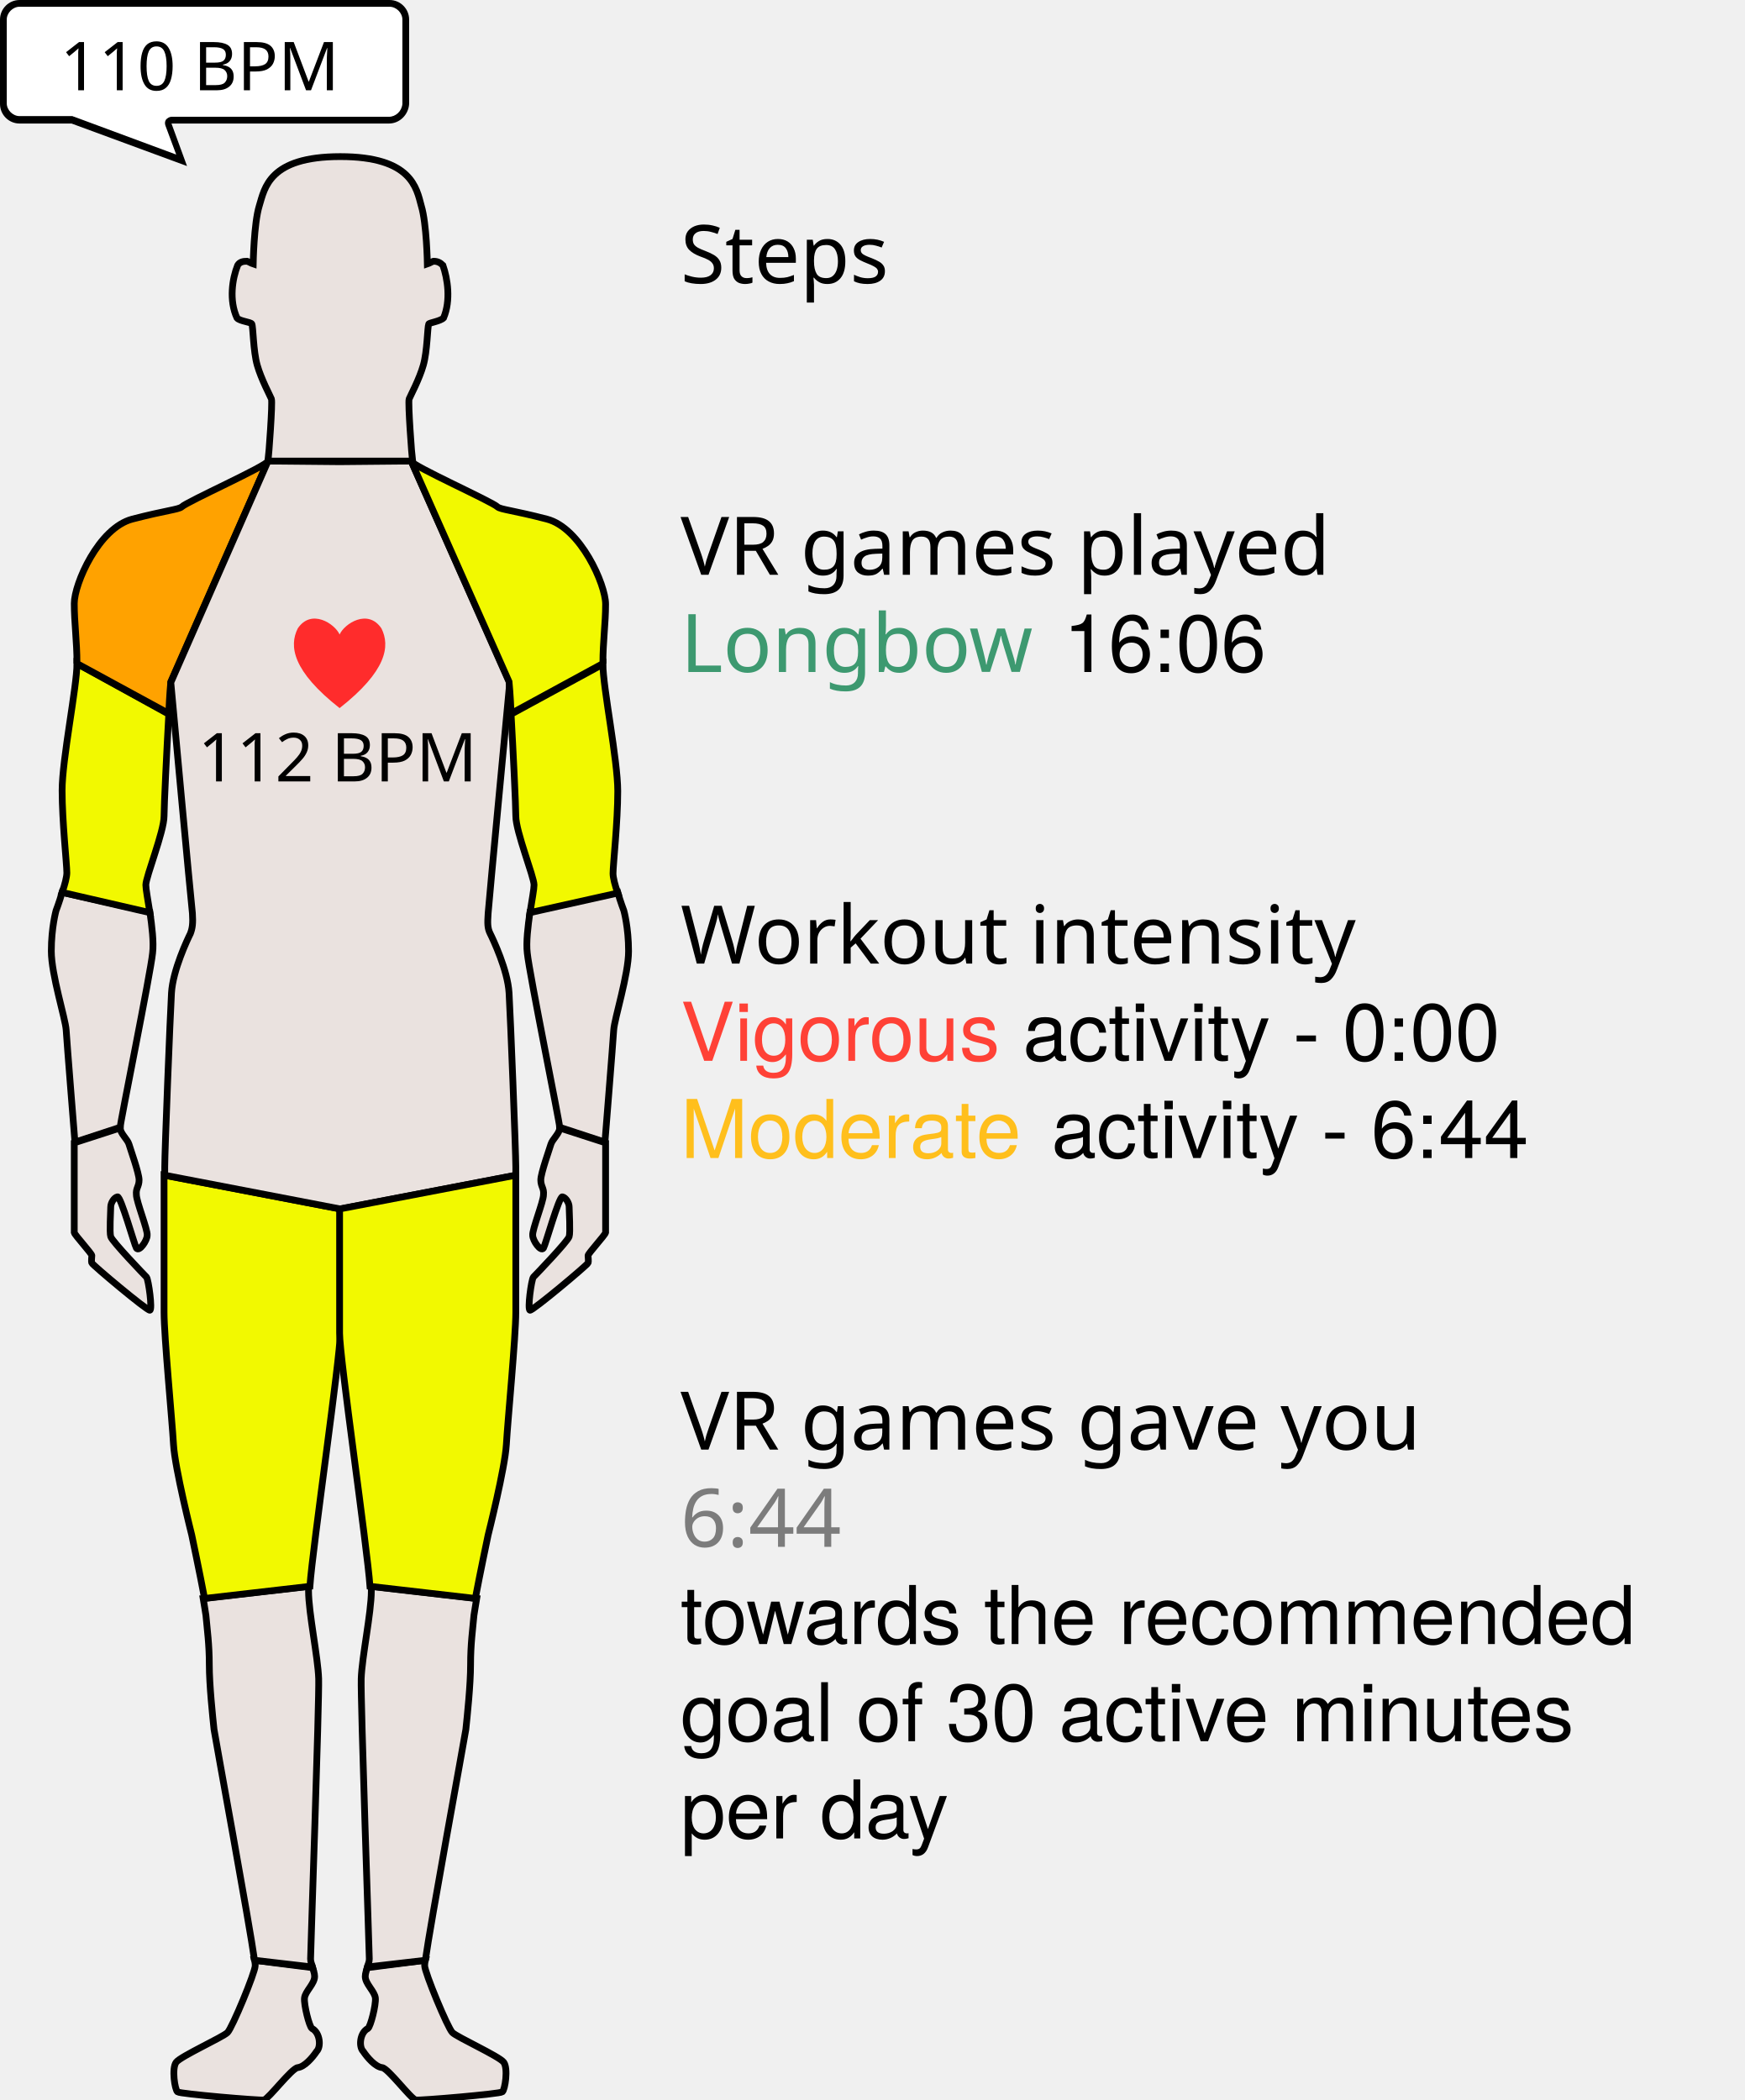
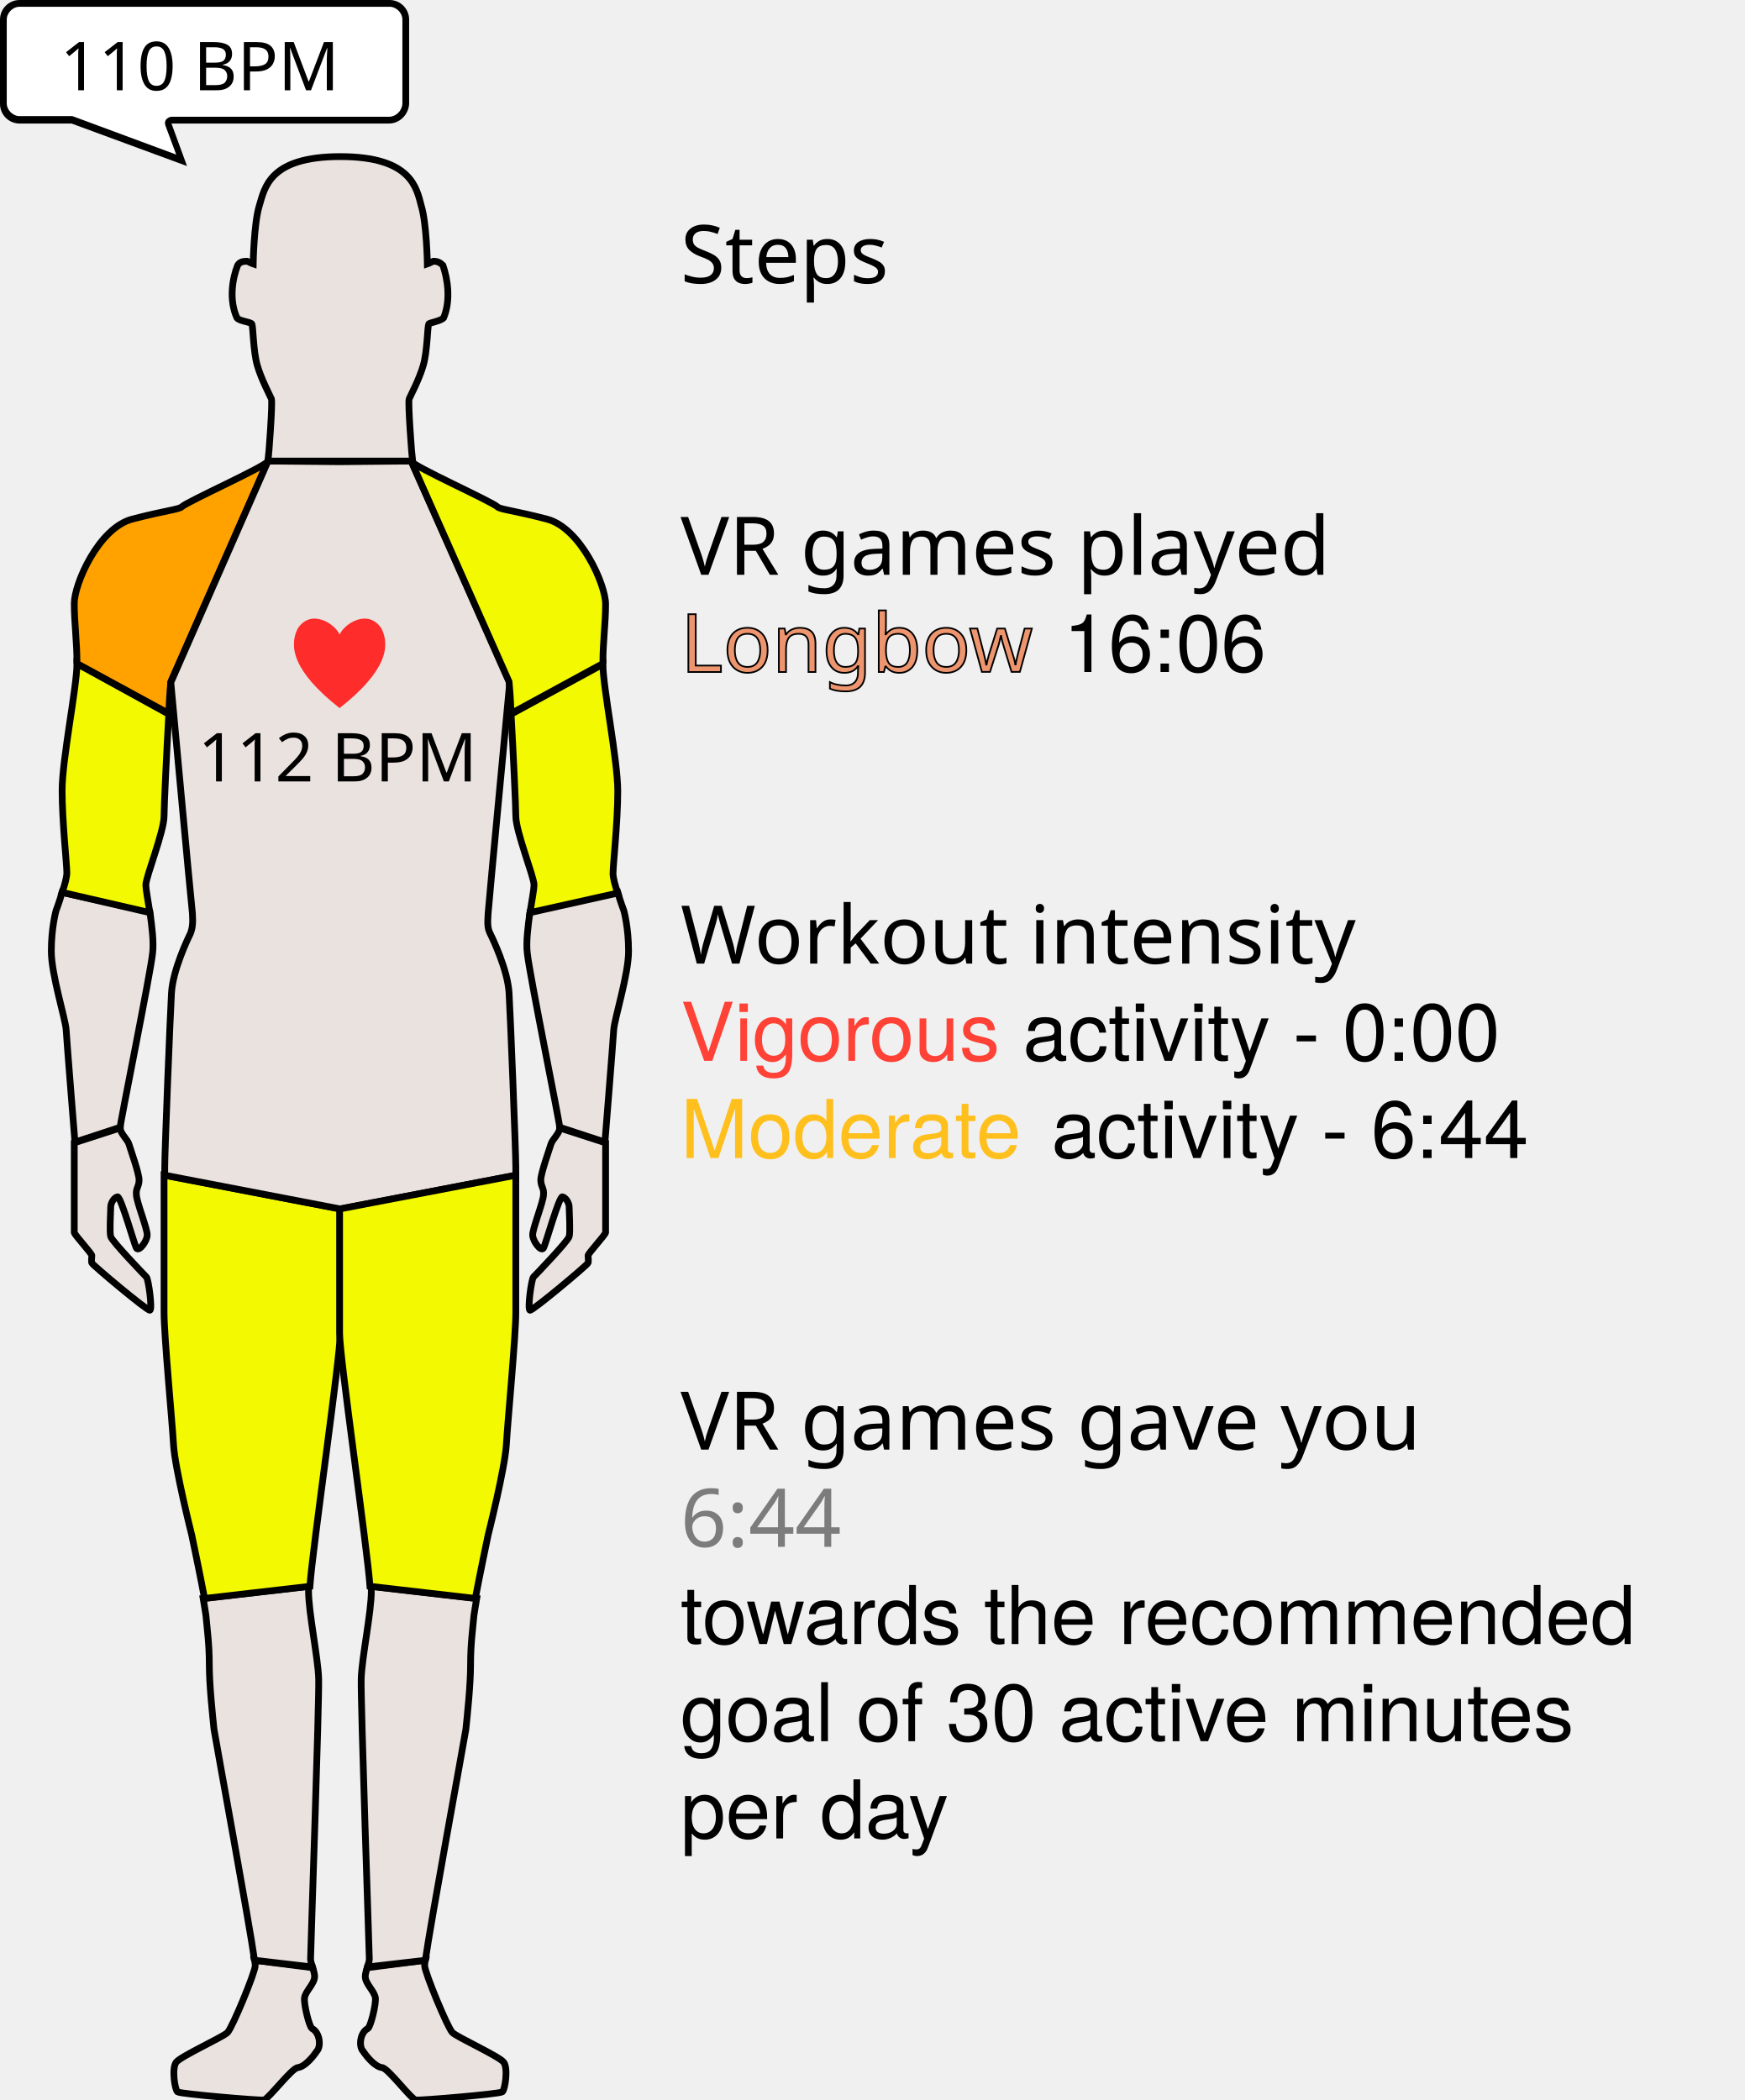
<svg xmlns="http://www.w3.org/2000/svg" version="1.1" id="Layer_1" x="0px" y="0px" viewBox="0 0 258.4 311.1" style="enable-background:new 0 0 258.4 311.1;" xml:space="preserve">
  <style type="text/css">
	.st0{fill:#EAE2DF;stroke:#000000;stroke-miterlimit:10;}
	.st1{fill:#F2F900;stroke:#000000;stroke-miterlimit:10;}
	.st2{fill:#FFA200;stroke:#000000;stroke-miterlimit:10;}
	.st3{fill:#FF2C2C;}
	.st4{fill:#FFFFFF;}
	.st5{font-family:'HelveticaNeue-Bold';}
	.st6{font-size:10px;}
	.st7{font-size:12px;}
- 	.st8{fill:#3D9970;}
+ 	.st8{fill:#ED956F;stroke:#000000;stroke-width:0.25;stroke-miterlimit:10;}
	.st9{font-family:'HelveticaNeue';}
	.st10{fill:#FF4136;}
	.st11{fill:#FFBF1C;}
	.st12{fill:#7C7C7C;}
</style>
  <g>
    <path class="st0" d="M37.7,290.4c0.1,0.4,0.1,0.7,0.1,0.8c0,1-3.4,9.2-4.1,9.9c-0.7,0.7-6.9,3.5-7.6,4.4s-0.2,4.1,0.2,4.4   s12.1,1.3,12.8,1.2c0.7-0.2,4.1-4.7,5-4.8c1-0.1,2.2-1.5,2.8-2.4c0.7-0.7,0.5-2.8-0.7-3.4c-0.4-0.3-1.2-3.5-1.1-4.5   c0.1-1,1.5-2.1,1.5-3.2c0-0.5-0.2-0.9-0.3-1.3L37.7,290.4z" />
-     <path class="st0" d="M37.7,290.4l8.6,1c-0.1-0.4-0.3-0.7-0.3-1.2c0-1,1.3-38.3,1.2-41.5c-0.1-3.2-1.5-9.8-1.5-13c0-0.2,0-0.4,0-0.7   l-15.6,1.8l0,0c0.2,1.1,0.3,2,0.4,2.5c0.2,2.2,0.5,4.3,0.5,7.3s0.5,7.7,0.7,9.6C32,258.1,37,285.3,37.7,290.4" />
+     <path class="st0" d="M37.7,290.4l8.6,1c-0.1-0.4-0.3-0.7-0.3-1.2c0-1,1.3-38.3,1.2-41.5s-1.5-9.8-1.5-13c0-0.2,0-0.4,0-0.7   l-15.6,1.8l0,0c0.2,1.1,0.3,2,0.4,2.5c0.2,2.2,0.5,4.3,0.5,7.3s0.5,7.7,0.7,9.6C32,258.1,37,285.3,37.7,290.4" />
    <path class="st1" d="M24.3,174.1c0,4.4,0,17.1,0,20.3c0,3.6,1.2,16.1,1.4,19.6c0.2,3.5,2.7,13.4,2.7,13.4s1.2,5.7,1.9,9.4l15.6-1.8   c0.4-5.7,4.5-33.9,4.5-37.5c0-3.8,0-18.4,0-18.4L24.3,174.1z" />
    <path class="st0" d="M11.1,169.2c0,0-1.2-14.9-1.3-16.6c-0.1-1.7-2.2-8.2-2.2-11.7s0.7-6,0.7-6s0.5-1.3,0.9-2.7l13,2.9   c0.3,2.1,0.6,4.5,0.4,6.1c-0.3,3-4.8,25.1-4.8,25.8L11.1,169.2z" />
    <path class="st0" d="M17.8,167.1c0,0.8,1.1,1.7,1.3,2.4s1.5,4.3,1.5,5.3s-0.5,1.2-0.4,2.2c0,1,1.7,5.2,1.6,6c0,0.8-1.2,2.5-1.6,1.9   c-0.3-0.5-2.3-7.7-2.8-7.6c-0.5,0.1-1,0.9-1,1.5s-0.2,3.8,0,4.4c0.2,0.7,5,5.7,5.3,6c0.3,0.4,0.9,4.8,0.5,4.9s-8.5-6.7-8.6-7   s0-0.8,0-1.1s-2.5-3-2.6-3.4c0-0.5,0-13.3,0-13.3L17.8,167.1z" />
    <path class="st1" d="M22.2,135.2c-0.3-1.9-0.6-3.5-0.6-4.1c0-1.2,2.7-7.9,2.7-10.2c0-1.5,0.4-9.8,0.7-15.1l-13.6-7.5   c0,3.4-2.2,14.2-2.2,18.8s0.7,10.9,0.7,12.2c0,0.6-0.3,1.8-0.7,2.9L22.2,135.2z" />
    <path class="st2" d="M11.4,98.3l13.6,7.4c0.1-2.7,0.3-4.7,0.3-4.7l14.4-32.7c-0.1,0.7-12,6-12.8,6.8c-0.5,0.4-2.3,0.5-7.3,1.8   S11,86.5,11,89.4S11.4,95,11.4,98.3" />
    <path class="st0" d="M25.3,101.1c0,0,3,32.6,3.2,34.2c0.1,1.5,0,2.2-0.3,3c-0.4,0.8-2.6,5.4-2.8,8.8c-0.2,3.4-1,23.5-1,25.8   c0,0.3,0,0.7,0,1.2l26,5l26-5c0-0.5,0-1,0-1.2c0-2.3-0.8-22.4-1-25.8c-0.2-3.4-2.4-8-2.8-8.8s-0.4-1.5-0.3-3s3.2-34.2,3.2-34.2   L60.9,68.3l-10.6,0.1l-10.6-0.1L25.3,101.1z" />
    <path class="st0" d="M63,290.4c-0.1,0.4-0.1,0.7-0.1,0.8c0,1,3.4,9.2,4.1,9.9c0.7,0.7,6.9,3.5,7.6,4.4s0.2,4.1-0.2,4.4   s-12.1,1.3-12.8,1.2s-4.1-4.7-5-4.8c-1-0.1-2.2-1.5-2.8-2.4c-0.7-0.7-0.5-2.8,0.7-3.4c0.4-0.3,1.2-3.5,1.1-4.5   c-0.1-1-1.5-2.1-1.5-3.2c0-0.5,0.2-0.9,0.3-1.3L63,290.4z" />
-     <path class="st0" d="M63,290.4l-8.6,1c0.1-0.4,0.3-0.7,0.3-1.2c0-1-1.3-38.3-1.2-41.5c0.1-3.2,1.5-9.8,1.5-13c0-0.2,0-0.4,0-0.7   l15.6,1.8l0,0c-0.2,1.1-0.3,2-0.4,2.5c-0.2,2.2-0.5,4.3-0.5,7.3s-0.5,7.7-0.7,9.6C68.7,258.1,63.7,285.3,63,290.4" />
+     <path class="st0" d="M63,290.4l-8.6,1c0.1-0.4,0.3-0.7,0.3-1.2c0-1-1.3-38.3-1.2-41.5s1.5-9.8,1.5-13c0-0.2,0-0.4,0-0.7l15.6,1.8   l0,0c-0.2,1.1-0.3,2-0.4,2.5c-0.2,2.2-0.5,4.3-0.5,7.3s-0.5,7.7-0.7,9.6C68.7,258.1,63.7,285.3,63,290.4" />
    <path class="st1" d="M76.4,174.1c0,4.4,0,17.1,0,20.3c0,3.6-1.2,16.1-1.4,19.6c-0.2,3.5-2.7,13.4-2.7,13.4s-1.2,5.7-1.9,9.4   L54.8,235c-0.4-5.7-4.5-33.9-4.5-37.5c0-3.8,0-18.4,0-18.4L76.4,174.1z" />
    <path class="st0" d="M89.6,169.2c0,0,1.2-14.9,1.3-16.6c0.1-1.7,2.2-8.2,2.2-11.7s-0.7-6-0.7-6s-0.5-1.3-0.9-2.7l-13,2.9   c-0.3,2.1-0.6,4.5-0.4,6.1c0.3,3,4.8,25.1,4.8,25.8L89.6,169.2z" />
    <path class="st0" d="M82.9,167.1c0,0.8-1.1,1.7-1.3,2.4s-1.5,4.3-1.5,5.3s0.5,1.2,0.4,2.2c0,1-1.7,5.2-1.6,6c0,0.8,1.2,2.5,1.6,1.9   c0.3-0.5,2.3-7.7,2.8-7.6c0.5,0.1,1,0.9,1,1.5s0.2,3.8,0,4.4c-0.2,0.7-5,5.7-5.3,6c-0.3,0.4-0.9,4.8-0.5,4.9s8.5-6.7,8.6-7   s0-0.8,0-1.1s2.5-3,2.6-3.4c0-0.5,0-13.3,0-13.3L82.9,167.1z" />
    <path class="st1" d="M78.5,135.2c0.3-1.9,0.6-3.5,0.6-4.1c0-1.2-2.7-7.9-2.7-10.2c0-1.5-0.4-9.8-0.7-15.1l13.6-7.4   c0,3.4,2.2,14.2,2.2,18.8s-0.7,10.9-0.7,12.2c0,0.6,0.3,1.8,0.7,2.9L78.5,135.2z" />
    <path class="st1" d="M89.3,98.3l-13.6,7.4c-0.1-2.7-0.3-4.7-0.3-4.7L60.9,68.3c0.1,0.7,12,6,12.8,6.8c0.5,0.4,2.3,0.5,7.3,1.8   s8.7,9.7,8.7,12.6S89.3,95,89.3,98.3" />
-     <path class="st0" d="M39.7,68.3c0.1-0.7,0.7-8.7,0.5-9.2c-0.2-0.5-1.5-2.9-2.1-5s-0.6-5.7-0.8-6.1c-0.1-0.3-1.8-0.4-2.2-0.9   c-1.2-2.6-0.7-5.8,0.1-7.8c0.3-0.5,0.8-0.6,1.4-0.6c0.3,0.1,0.6,0.3,0.9,0.4c0,0,0.1-6,0.9-8.6c0.8-2.6,1.4-7.3,12-7.3   s11.3,4.7,12,7.3c0.8,2.6,0.9,8.6,0.9,8.6c0.3-0.1,0.6-0.3,0.9-0.4c0.6,0,1,0.2,1.4,0.6c0.7,2,1.2,5.2,0.1,7.8   c-0.5,0.5-2.1,0.7-2.2,0.9c-0.2,0.5-0.2,4-0.8,6.1c-0.6,2.1-1.9,4.5-2.1,5c-0.2,0.5,0.4,8.5,0.5,9.2H39.7z" />
+     <path class="st0" d="M39.7,68.3c0.1-0.7,0.7-8.7,0.5-9.2s-1.5-2.9-2.1-5s-0.6-5.7-0.8-6.1c-0.1-0.3-1.8-0.4-2.2-0.9   c-1.2-2.6-0.7-5.8,0.1-7.8c0.3-0.5,0.8-0.6,1.4-0.6c0.3,0.1,0.6,0.3,0.9,0.4c0,0,0.1-6,0.9-8.6c0.8-2.6,1.4-7.3,12-7.3   s11.3,4.7,12,7.3c0.8,2.6,0.9,8.6,0.9,8.6c0.3-0.1,0.6-0.3,0.9-0.4c0.6,0,1,0.2,1.4,0.6c0.7,2,1.2,5.2,0.1,7.8   c-0.5,0.5-2.1,0.7-2.2,0.9c-0.2,0.5-0.2,4-0.8,6.1s-1.9,4.5-2.1,5c-0.2,0.5,0.4,8.5,0.5,9.2H39.7z" />
    <path class="st3" d="M50.3,94c-0.7-1.6-4.2-3.9-6.2-0.9c-1.3,2.6-0.8,6.3,6.2,11.8c7-5.5,7.5-9.2,6.2-11.8   C54.5,90.1,51,92.4,50.3,94z" />
    <g>
      <path class="st4" d="M10.8,17.8c-0.1,0-0.1,0-0.2,0H2.9c-1.3,0-2.4-1.1-2.4-2.4V2.9c0-1.3,1.1-2.4,2.4-2.4h54.8    c1.3,0,2.4,1.1,2.4,2.4v12.5c-0.1,1.3-1.2,2.4-2.5,2.4H25.4c-0.2,0-0.3,0.1-0.4,0.2s-0.1,0.3-0.1,0.5l1.9,5.3L10.8,17.8z" />
-       <path d="M57.7,1c1,0,1.9,0.9,1.9,1.9v12.5c-0.1,1.1-1,1.9-2,1.9H25.4c-0.3,0-0.6,0.2-0.8,0.4c-0.2,0.3-0.2,0.6-0.1,0.9l1.6,4.3    l-15.1-5.6c-0.1,0-0.2-0.1-0.3-0.1H2.9c-1,0-1.9-0.9-1.9-1.9V2.9C1,1.9,1.9,1,2.9,1H57.7 M57.7,0H2.9C1.3,0,0,1.3,0,2.9v12.5    c0,1.6,1.3,2.9,2.9,2.9h7.7l17.1,6.3l-2.3-6.3h32.2c1.6,0,2.9-1.3,3-2.9V2.9C60.6,1.3,59.3,0,57.7,0L57.7,0z" />
+       <path d="M57.7,1c1,0,1.9,0.9,1.9,1.9v12.5c-0.1,1.1-1,1.9-2,1.9H25.4c-0.3,0-0.6,0.2-0.8,0.4c-0.2,0.3-0.2,0.6-0.1,0.9l1.6,4.3    L11,17.3c-0.1,0-0.2-0.1-0.3-0.1H2.9c-1,0-1.9-0.9-1.9-1.9V2.9C1,1.9,1.9,1,2.9,1H57.7 M57.7,0H2.9C1.3,0,0,1.3,0,2.9v12.5    c0,1.6,1.3,2.9,2.9,2.9h7.7l17.1,6.3l-2.3-6.3h32.2c1.6,0,2.9-1.3,3-2.9V2.9C60.6,1.3,59.3,0,57.7,0L57.7,0z" />
    </g>
  </g>
  <text transform="matrix(1 0 0 1 29.3108 115.7606)" class="st5 st6">112 BPM</text>
  <text transform="matrix(1 0 0 1 8.8971 13.3736)" class="st5 st6">110 BPM</text>
-   <text transform="matrix(1 0 0 1 100.8 41.95)">
-     <tspan x="0" y="0" class="st5 st7">Steps</tspan>
-     <tspan x="0" y="43.2" class="st5 st7">VR games played</tspan>
-     <tspan x="0" y="57.6" class="st8 st5 st7">Longbow </tspan>
-     <tspan x="56.7" y="57.6" class="st9 st7">16:06</tspan>
-     <tspan x="0" y="100.8" class="st5 st7">Workout intensity</tspan>
-     <tspan x="0" y="115.2" class="st10 st9 st7">Vigorous </tspan>
-     <tspan x="50.7" y="115.2" class="st9 st7">activity - 0:00</tspan>
-     <tspan x="0" y="129.6" class="st11 st9 st7">Moderate</tspan>
-     <tspan x="51.6" y="129.6" class="st9 st7"> activity - 6:44</tspan>
-     <tspan x="0" y="172.8" class="st5 st7">VR games gave you</tspan>
-     <tspan x="0" y="187.2" class="st12 st5 st7">6:44 </tspan>
-     <tspan x="0" y="201.6" class="st9 st7">towards the recommended</tspan>
-     <tspan x="0" y="216" class="st9 st7">goal of 30 active minutes</tspan>
-     <tspan x="0" y="230.4" class="st9 st7">per day</tspan>
-   </text>
+   <text transform="matrix(1 0 0 1 100.8 41.95)" class="st5 st7">Steps</text>
+   <text transform="matrix(1 0 0 1 100.8 85.15)" class="st5 st7">VR games played</text>
+   <text transform="matrix(1 0 0 1 100.8 99.55)" class="st8 st5 st7">Longbow </text>
+   <text transform="matrix(1 0 0 1 157.5 99.55)" class="st9 st7">16:06</text>
+   <text transform="matrix(1 0 0 1 100.8 142.75)" class="st5 st7">Workout intensity</text>
+   <text transform="matrix(1 0 0 1 100.8 157.15)" class="st10 st9 st7">Vigorous </text>
+   <text transform="matrix(1 0 0 1 151.5 157.15)" class="st9 st7">activity - 0:00</text>
+   <text transform="matrix(1 0 0 1 100.8 171.55)" class="st11 st9 st7">Moderate</text>
+   <text transform="matrix(1 0 0 1 152.4 171.55)" class="st9 st7"> activity - 6:44</text>
+   <text transform="matrix(1 0 0 1 100.8 214.75)" class="st5 st7">VR games gave you</text>
+   <text transform="matrix(1 0 0 1 100.8 229.15)" class="st12 st5 st7">6:44 </text>
+   <text transform="matrix(1 0 0 1 100.8 243.55)" class="st9 st7">towards the recommended</text>
+   <text transform="matrix(1 0 0 1 100.8 257.95)" class="st9 st7">goal of 30 active minutes</text>
+   <text transform="matrix(1 0 0 1 100.8 272.35)" class="st9 st7">per day</text>
</svg>
